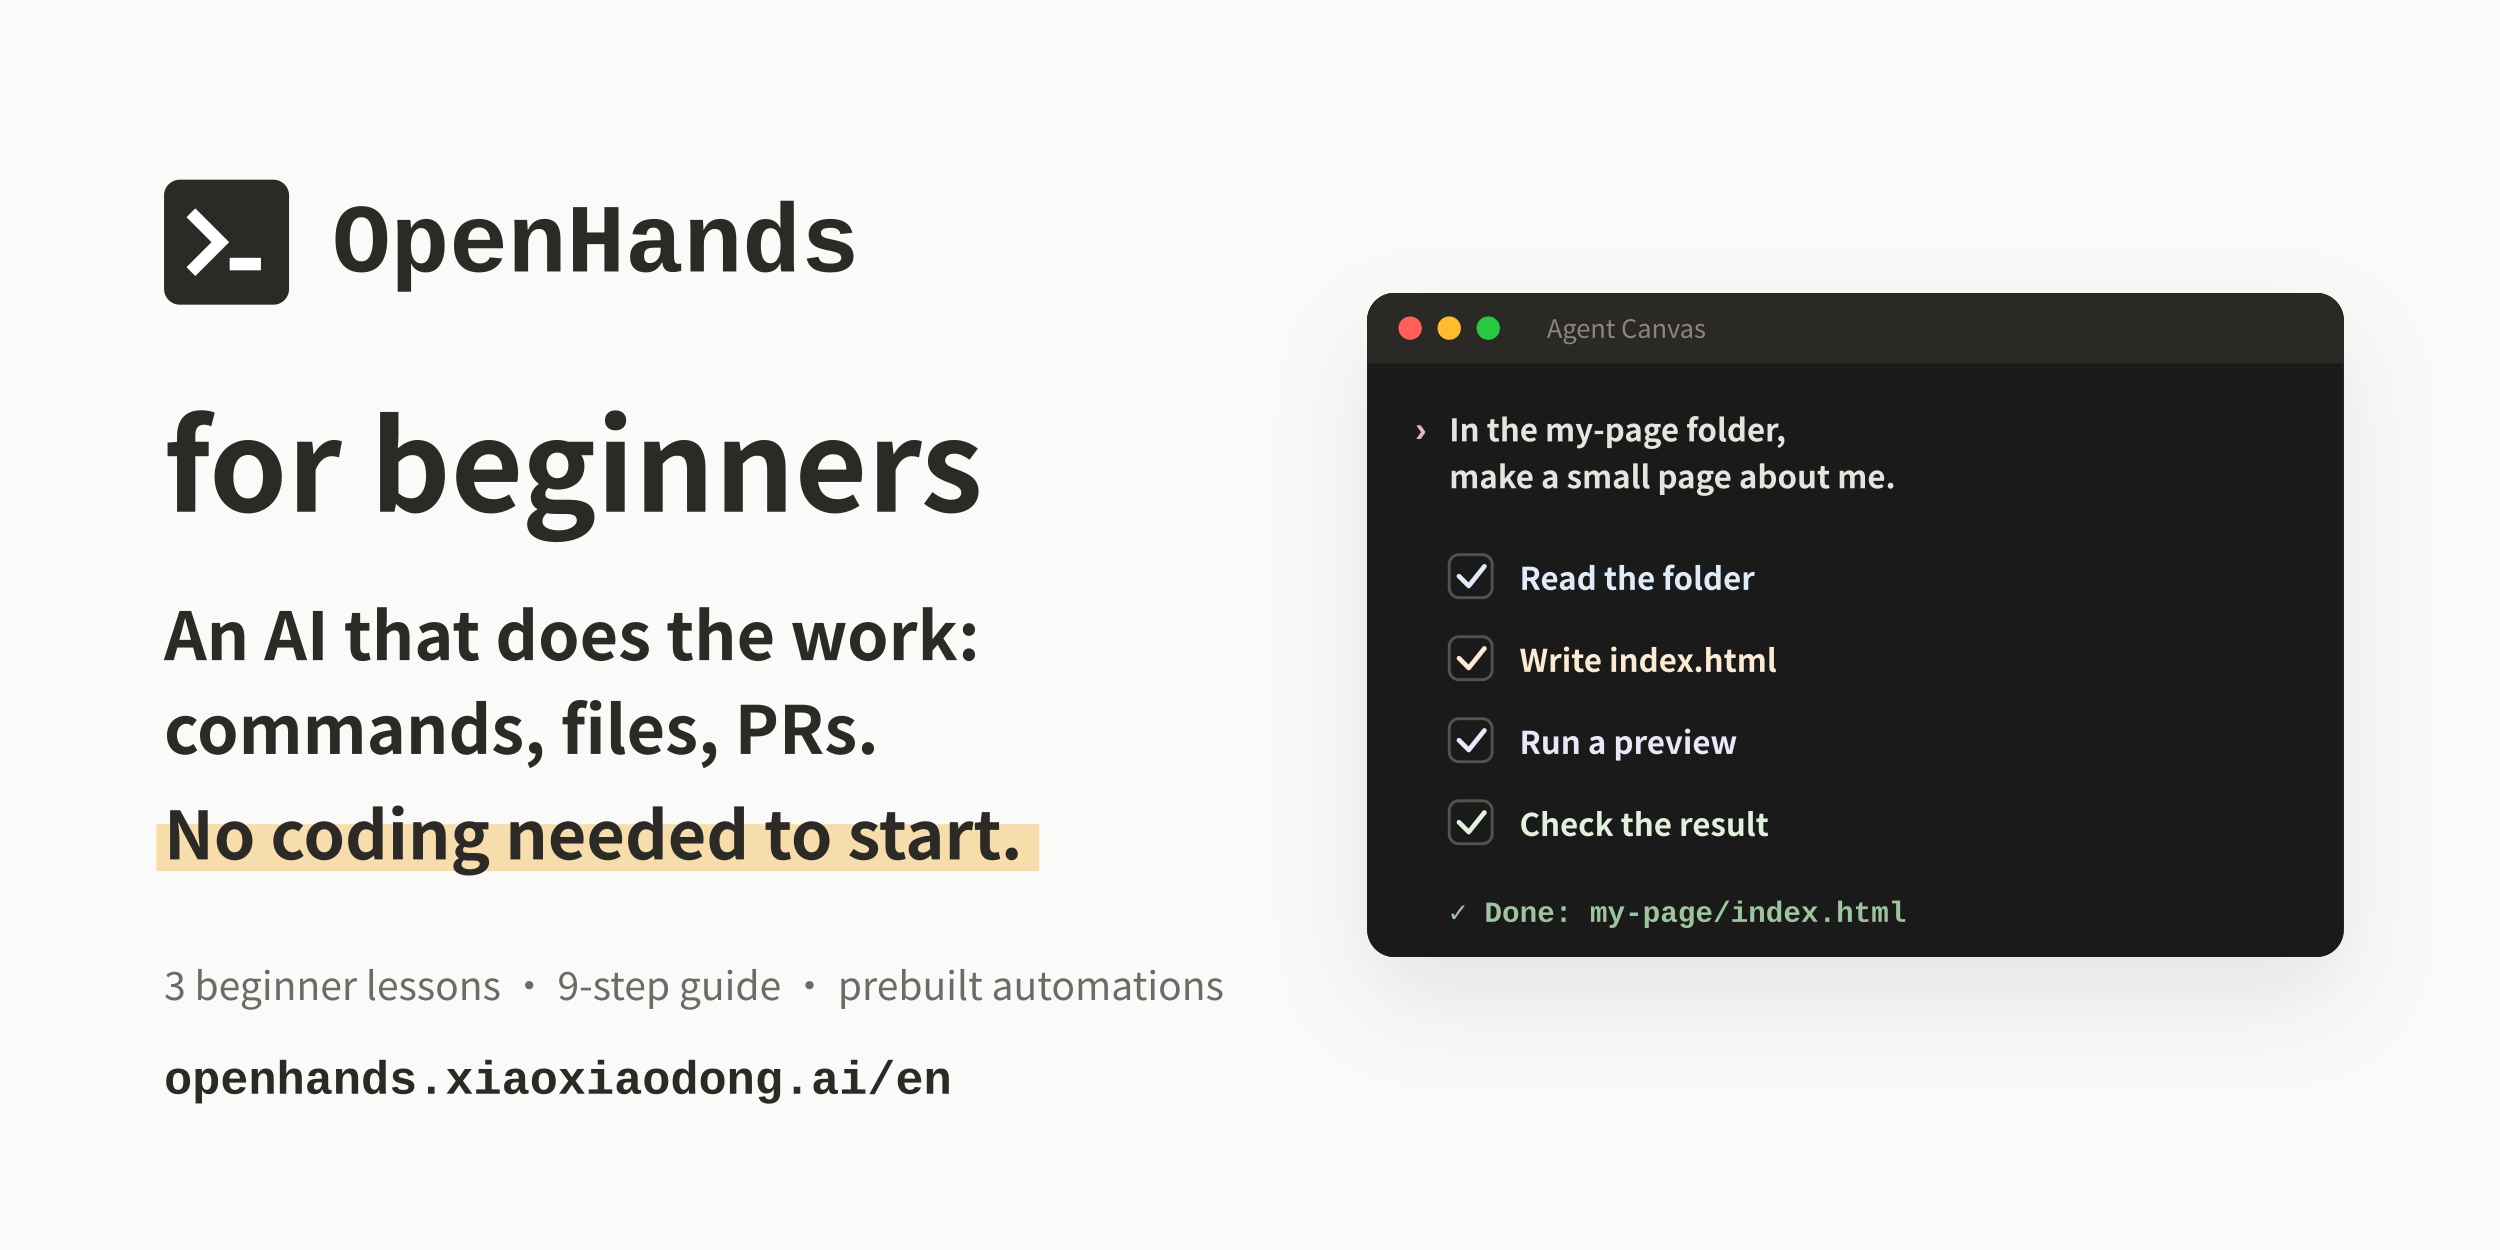
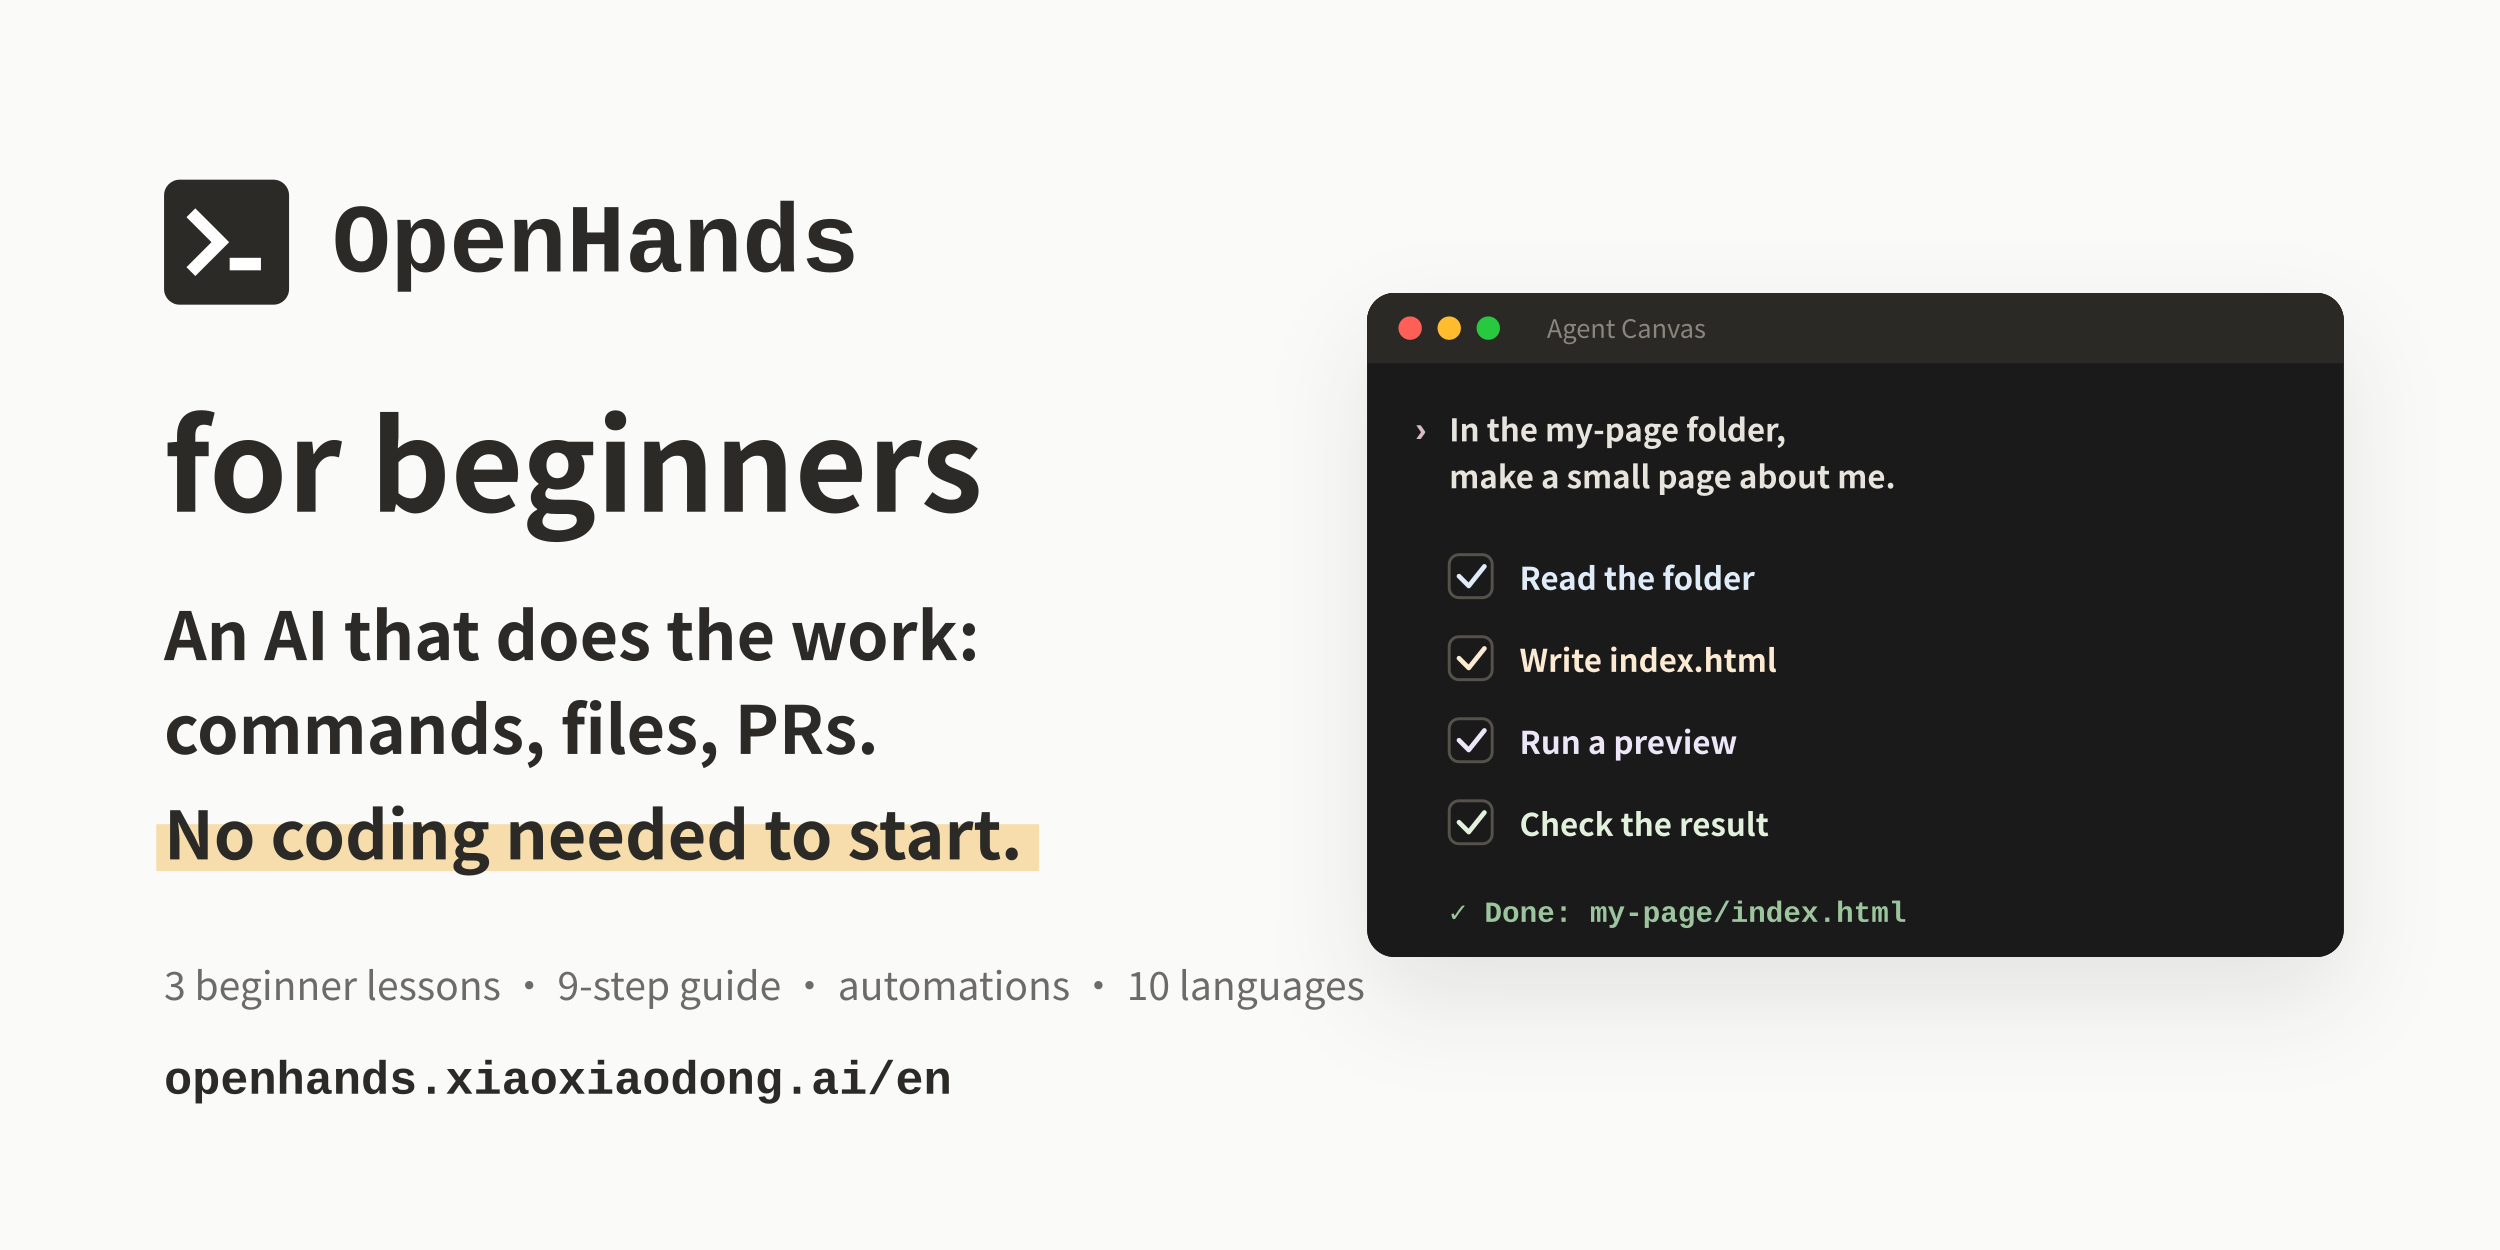
<svg xmlns="http://www.w3.org/2000/svg" viewBox="0 0 1280 640" width="1280" height="640">
  <defs>
    <clipPath id="sw">
      <rect x="700" y="150" width="500" height="340" rx="14" />
    </clipPath>
    <filter id="ssh" x="-20%" y="-20%" width="140%" height="150%">
      <feDropShadow dx="0" dy="22" stdDeviation="26" flood-color="#111111" flood-opacity=".10" />
    </filter>
  </defs>
  <rect width="1280" height="640" fill="#FAFAF8" />
  <rect x="84" y="92" width="64" height="64" rx="8" fill="#2B2A27" />
  <path d="M100.0,111.2 l12.8,12.8 l-12.8,12.8" fill="none" stroke="#FFFFFF" stroke-width="6.4" stroke-linecap="square" />
  <rect x="117.6" y="132.0" width="16.0" height="6.4" rx="0" fill="#FFFFFF" />
  <text x="170" y="139" font-family="ui-monospace,'SF Mono',Menlo,Consolas,'Liberation Mono',monospace" font-size="50" font-weight="700" fill="#2B2A27" text-anchor="start">OpenHands</text>
  <text x="84" y="262" font-family="-apple-system,BlinkMacSystemFont,'PingFang SC','Hiragino Sans GB','Noto Sans CJK SC','Microsoft YaHei',sans-serif" font-size="64" font-weight="700" fill="#2B2A27" text-anchor="start">for beginners</text>
  <text x="84" y="338" font-family="-apple-system,BlinkMacSystemFont,'PingFang SC','Hiragino Sans GB','Noto Sans CJK SC','Microsoft YaHei',sans-serif" font-size="34" font-weight="600" fill="#2B2A27" text-anchor="start">An AI that does the work:</text>
  <text x="84" y="386" font-family="-apple-system,BlinkMacSystemFont,'PingFang SC','Hiragino Sans GB','Noto Sans CJK SC','Microsoft YaHei',sans-serif" font-size="34" font-weight="600" fill="#2B2A27" text-anchor="start">commands, files, PRs.</text>
  <rect x="80" y="422" width="452" height="24" rx="0" fill="#F2C46B" opacity=".55" />
  <text x="84" y="440" font-family="-apple-system,BlinkMacSystemFont,'PingFang SC','Hiragino Sans GB','Noto Sans CJK SC','Microsoft YaHei',sans-serif" font-size="34" font-weight="700" fill="#2B2A27" text-anchor="start">No coding needed to start.</text>
-   <text x="84" y="512" font-family="-apple-system,BlinkMacSystemFont,'PingFang SC','Hiragino Sans GB','Noto Sans CJK SC','Microsoft YaHei',sans-serif" font-size="20" font-weight="400" fill="#6D6B67" text-anchor="start">3 beginner lessons · 9-step guide · prebuilt automations</text>
+   <text x="84" y="512" font-family="-apple-system,BlinkMacSystemFont,'PingFang SC','Hiragino Sans GB','Noto Sans CJK SC','Microsoft YaHei',sans-serif" font-size="20" font-weight="400" fill="#6D6B67" text-anchor="start">3 beginner lessons · 9-step guide · automations · 10 languages</text>
  <text x="84" y="560" font-family="ui-monospace,'SF Mono',Menlo,Consolas,'Liberation Mono',monospace" font-size="24" font-weight="600" fill="#2B2A27" text-anchor="start">openhands.xiaoxiaodong.ai/en</text>
  <rect x="700" y="150" width="500" height="340" rx="14" fill="#000" opacity=".9" filter="url(#ssh)" />
  <g clip-path="url(#sw)">
    <rect x="700" y="150" width="500" height="340" rx="0" fill="#1A1A1A" />
    <rect x="700" y="150" width="500" height="36" rx="0" fill="#2A2926" />
    <circle cx="722" cy="168" r="6" fill="#FF5F57" />
    <circle cx="742" cy="168" r="6" fill="#FEBC2E" />
    <circle cx="762" cy="168" r="6" fill="#28C840" />
    <text x="792" y="173" font-family="-apple-system,BlinkMacSystemFont,'PingFang SC','Hiragino Sans GB','Noto Sans CJK SC','Microsoft YaHei',sans-serif" font-size="13" font-weight="500" fill="#8A867D" text-anchor="start">Agent Canvas</text>
    <text x="722" y="226" font-family="ui-monospace,'SF Mono',Menlo,Consolas,'Liberation Mono',monospace" font-size="18" font-weight="700" fill="#D7B9C8" text-anchor="start">›</text>
    <text x="742" y="226" font-family="-apple-system,BlinkMacSystemFont,'PingFang SC','Hiragino Sans GB','Noto Sans CJK SC','Microsoft YaHei',sans-serif" font-size="16" font-weight="600" fill="#E6E4DC" text-anchor="start">In the my-page folder,</text>
    <text x="742" y="250" font-family="-apple-system,BlinkMacSystemFont,'PingFang SC','Hiragino Sans GB','Noto Sans CJK SC','Microsoft YaHei',sans-serif" font-size="16" font-weight="600" fill="#E6E4DC" text-anchor="start">make a small page about me.</text>
    <rect x="742" y="284" width="22" height="22" rx="5" fill="none" stroke="#55524B" stroke-width="1.5" />
    <path d="M747,295 l5,5 l8,-10" fill="none" stroke="#E0ECF9" stroke-width="2.4" stroke-linecap="round" stroke-linejoin="round" />
    <text x="778" y="302" font-family="-apple-system,BlinkMacSystemFont,'PingFang SC','Hiragino Sans GB','Noto Sans CJK SC','Microsoft YaHei',sans-serif" font-size="16" font-weight="700" fill="#E0ECF9" text-anchor="start">Read the folder</text>
    <rect x="742" y="326" width="22" height="22" rx="5" fill="none" stroke="#55524B" stroke-width="1.5" />
    <path d="M747,337 l5,5 l8,-10" fill="none" stroke="#FCEAD2" stroke-width="2.4" stroke-linecap="round" stroke-linejoin="round" />
    <text x="778" y="344" font-family="-apple-system,BlinkMacSystemFont,'PingFang SC','Hiragino Sans GB','Noto Sans CJK SC','Microsoft YaHei',sans-serif" font-size="16" font-weight="700" fill="#FCEAD2" text-anchor="start">Write index.html</text>
    <rect x="742" y="368" width="22" height="22" rx="5" fill="none" stroke="#55524B" stroke-width="1.5" />
    <path d="M747,379 l5,5 l8,-10" fill="none" stroke="#ECE6F8" stroke-width="2.4" stroke-linecap="round" stroke-linejoin="round" />
    <text x="778" y="386" font-family="-apple-system,BlinkMacSystemFont,'PingFang SC','Hiragino Sans GB','Noto Sans CJK SC','Microsoft YaHei',sans-serif" font-size="16" font-weight="700" fill="#ECE6F8" text-anchor="start">Run a preview</text>
    <rect x="742" y="410" width="22" height="22" rx="5" fill="none" stroke="#55524B" stroke-width="1.5" />
    <path d="M747,421 l5,5 l8,-10" fill="none" stroke="#E2F1DC" stroke-width="2.4" stroke-linecap="round" stroke-linejoin="round" />
    <text x="778" y="428" font-family="-apple-system,BlinkMacSystemFont,'PingFang SC','Hiragino Sans GB','Noto Sans CJK SC','Microsoft YaHei',sans-serif" font-size="16" font-weight="700" fill="#E2F1DC" text-anchor="start">Check the result</text>
    <text x="742" y="472" font-family="ui-monospace,'SF Mono',Menlo,Consolas,'Liberation Mono',monospace" font-size="15" font-weight="600" fill="#9CC59E" text-anchor="start">✓ Done: my-page/index.html</text>
  </g>
</svg>
